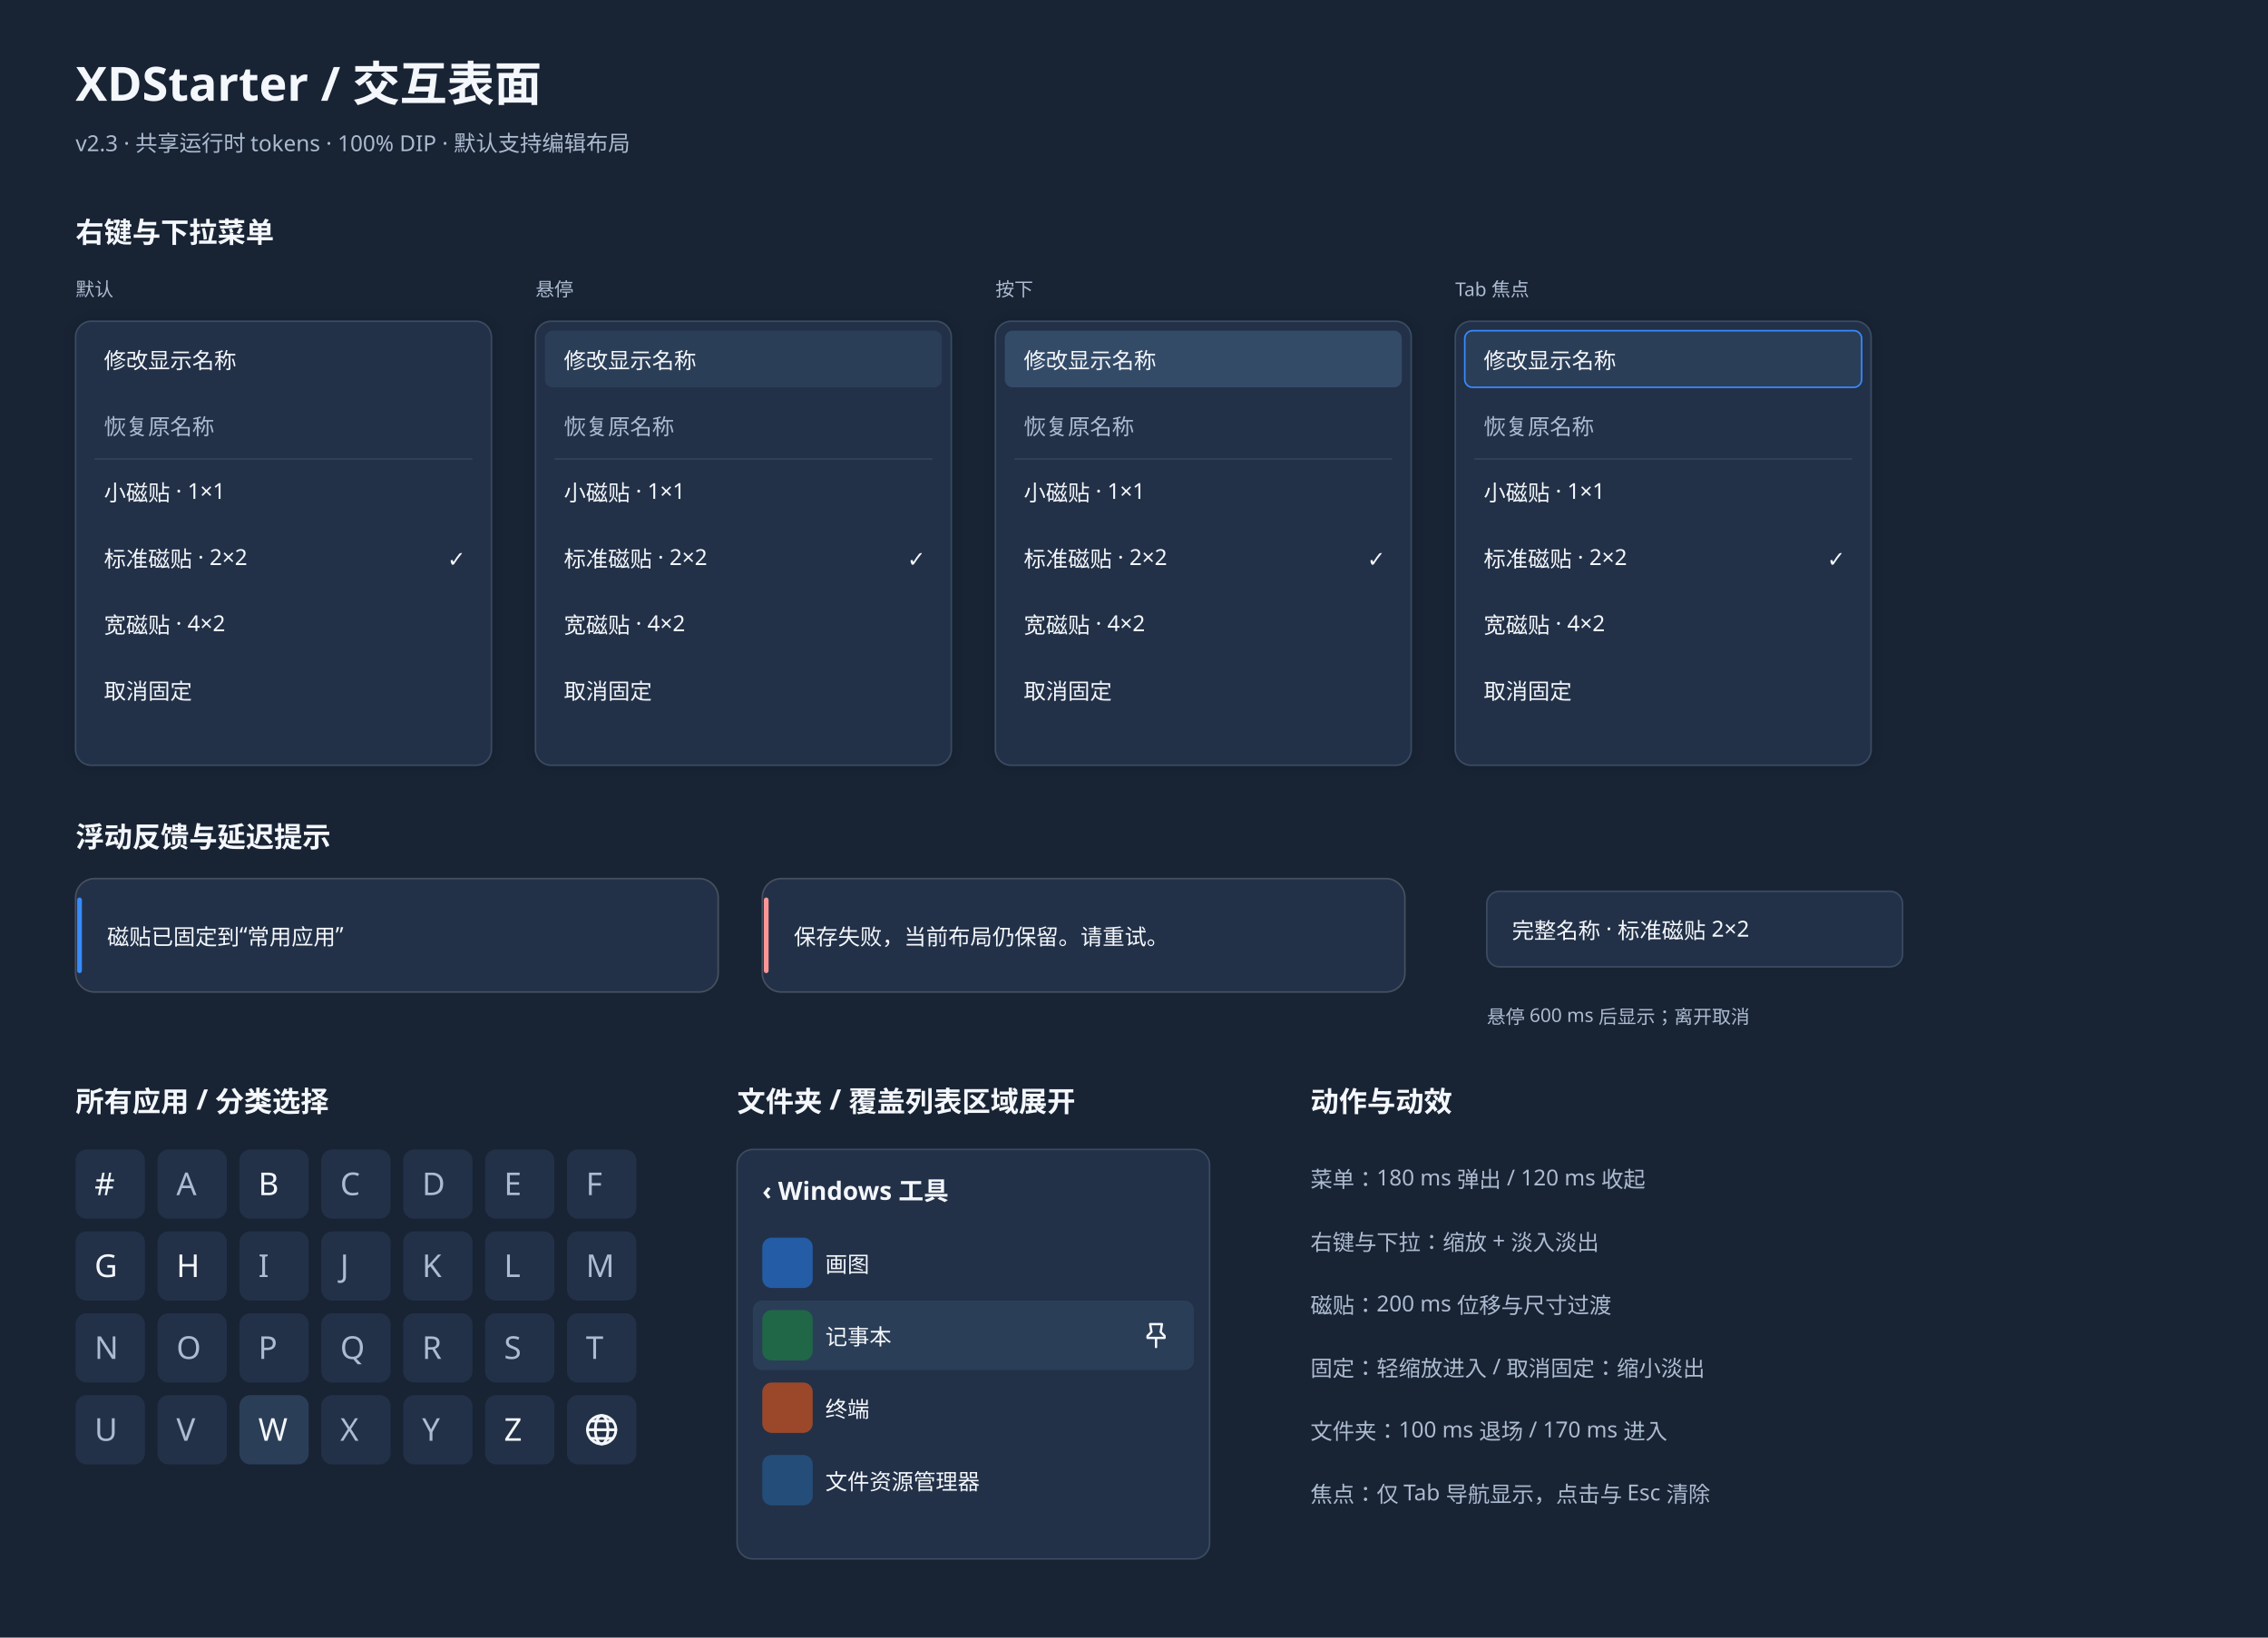
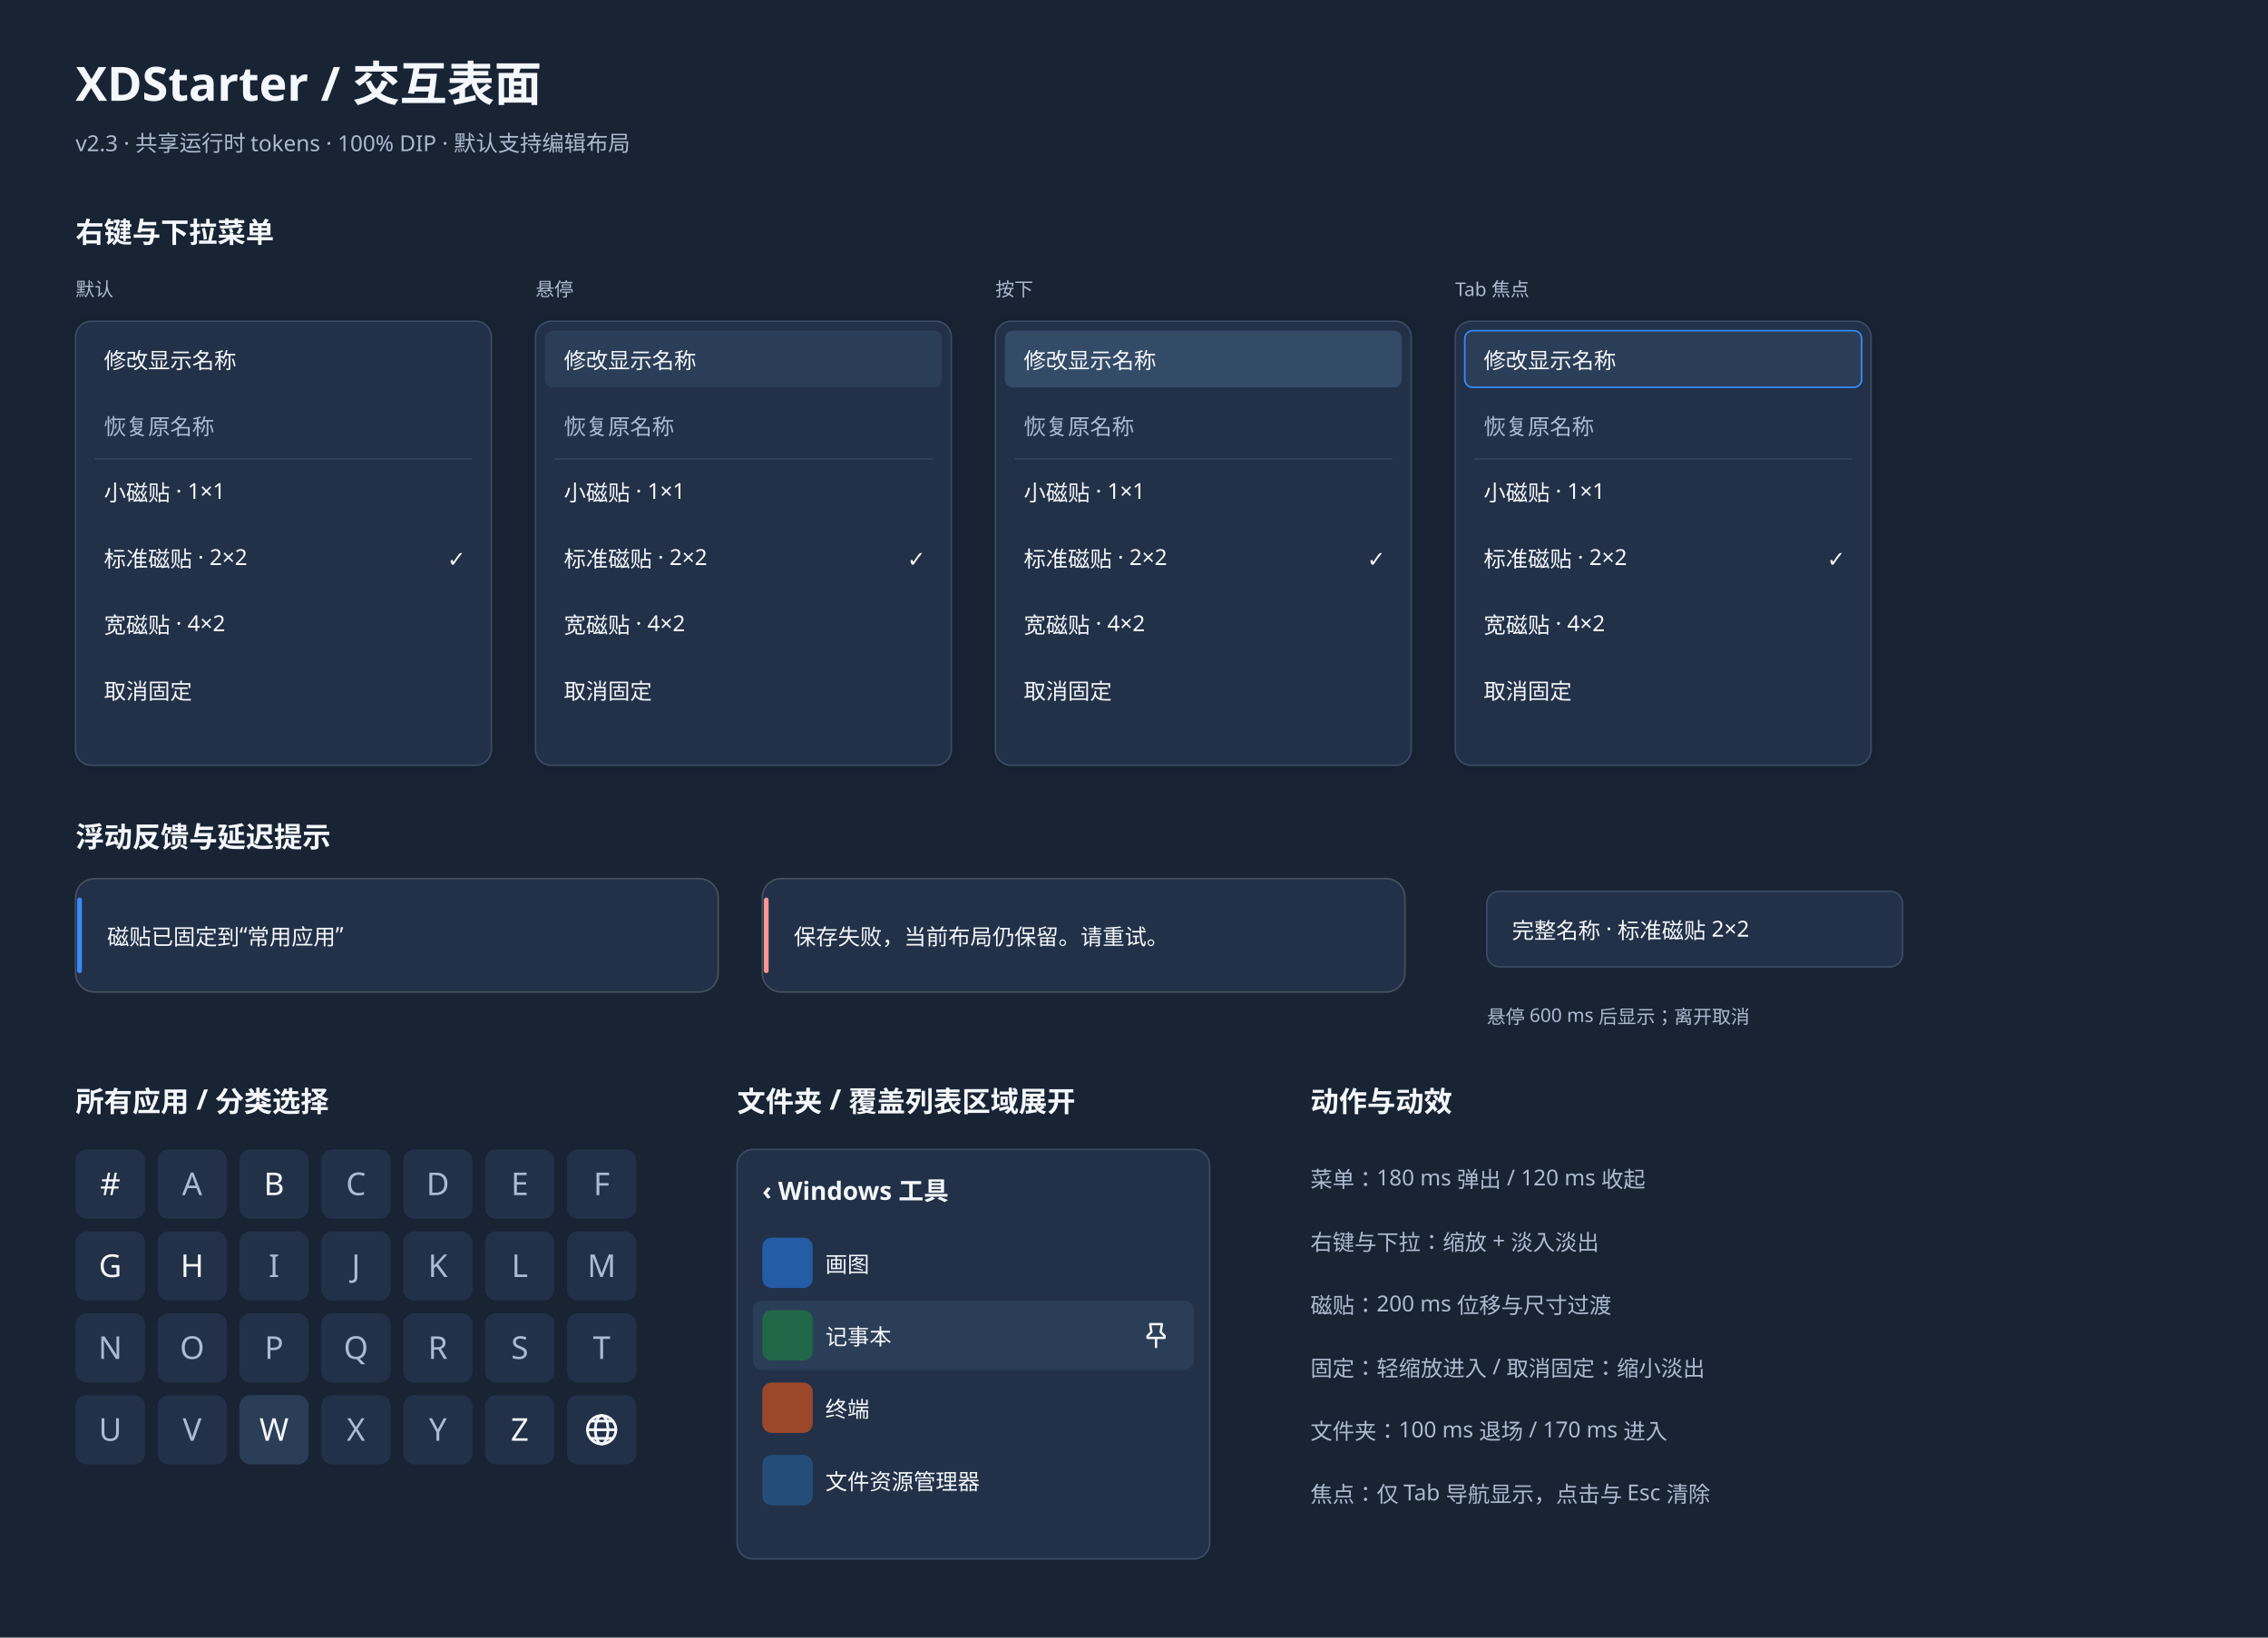
<svg xmlns="http://www.w3.org/2000/svg" width="1440" height="1040" viewBox="0 0 1440 1040">
  <g font-family="Microsoft YaHei UI">
    <rect x="0" y="0" width="1440" height="1040" rx="0" fill="#182334" stroke="none" />
-     <text x="48" y="64" fill="#F4F7FB" font-size="30" font-weight="600">XDStarter / 交互表面</text>
-     <text x="48" y="96" fill="#ACBBD0" font-size="14" font-weight="400">v2.3 · 共享运行时 tokens · 100% DIP · 默认支持编辑布局</text>
-     <text x="48" y="154" fill="#F4F7FB" font-size="18" font-weight="600">右键与下拉菜单</text>
-     <text x="48" y="188" fill="#ACBBD0" font-size="12" font-weight="400">默认</text>
+     <text x="48" y="64" text-anchor="start" fill="#F4F7FB" font-size="30" font-weight="600">XDStarter / 交互表面</text>
+     <text x="48" y="96" text-anchor="start" fill="#ACBBD0" font-size="14" font-weight="400">v2.3 · 共享运行时 tokens · 100% DIP · 默认支持编辑布局</text>
+     <text x="48" y="154" text-anchor="start" fill="#F4F7FB" font-size="18" font-weight="600">右键与下拉菜单</text>
+     <text x="48" y="188" text-anchor="start" fill="#ACBBD0" font-size="12" font-weight="400">默认</text>
    <rect x="41" y="197" width="278" height="296" rx="17" fill="#071321" opacity=".035" />
    <rect x="45" y="201" width="270" height="288" rx="13" fill="#071321" opacity=".06" />
    <rect x="48" y="204" width="264" height="282" rx="10" fill="#223148" stroke="#3B4B61" />
-     <text x="66" y="234" fill="#F4F7FB" font-size="14" font-weight="400">修改显示名称</text>
-     <text x="66" y="276" fill="#ACBBD0" font-size="14" font-weight="400">恢复原名称</text>
-     <text x="66" y="318" fill="#F4F7FB" font-size="14" font-weight="400">小磁贴 · 1×1</text>
-     <text x="66" y="360" fill="#F4F7FB" font-size="14" font-weight="400">标准磁贴 · 2×2</text>
-     <text x="284" y="360" fill="#F4F7FB" font-size="14" font-weight="400">✓</text>
-     <text x="66" y="402" fill="#F4F7FB" font-size="14" font-weight="400">宽磁贴 · 4×2</text>
-     <text x="66" y="444" fill="#F4F7FB" font-size="14" font-weight="400">取消固定</text>
+     <text x="66" y="234" text-anchor="start" fill="#F4F7FB" font-size="14" font-weight="400">修改显示名称</text>
+     <text x="66" y="276" text-anchor="start" fill="#ACBBD0" font-size="14" font-weight="400">恢复原名称</text>
+     <text x="66" y="318" text-anchor="start" fill="#F4F7FB" font-size="14" font-weight="400">小磁贴 · 1×1</text>
+     <text x="66" y="360" text-anchor="start" fill="#F4F7FB" font-size="14" font-weight="400">标准磁贴 · 2×2</text>
+     <text x="284" y="360" text-anchor="start" fill="#F4F7FB" font-size="14" font-weight="400">✓</text>
+     <text x="66" y="402" text-anchor="start" fill="#F4F7FB" font-size="14" font-weight="400">宽磁贴 · 4×2</text>
+     <text x="66" y="444" text-anchor="start" fill="#F4F7FB" font-size="14" font-weight="400">取消固定</text>
    <rect x="60" y="291" width="240" height="1" rx="0" fill="#324258" stroke="none" />
-     <text x="340" y="188" fill="#ACBBD0" font-size="12" font-weight="400">悬停</text>
+     <text x="340" y="188" text-anchor="start" fill="#ACBBD0" font-size="12" font-weight="400">悬停</text>
    <rect x="333" y="197" width="278" height="296" rx="17" fill="#071321" opacity=".035" />
    <rect x="337" y="201" width="270" height="288" rx="13" fill="#071321" opacity=".06" />
    <rect x="340" y="204" width="264" height="282" rx="10" fill="#223148" stroke="#3B4B61" />
    <rect x="346" y="210" width="252" height="36" rx="5" fill="#2B3E57" stroke="none" />
-     <text x="358" y="234" fill="#F4F7FB" font-size="14" font-weight="400">修改显示名称</text>
-     <text x="358" y="276" fill="#ACBBD0" font-size="14" font-weight="400">恢复原名称</text>
-     <text x="358" y="318" fill="#F4F7FB" font-size="14" font-weight="400">小磁贴 · 1×1</text>
-     <text x="358" y="360" fill="#F4F7FB" font-size="14" font-weight="400">标准磁贴 · 2×2</text>
-     <text x="576" y="360" fill="#F4F7FB" font-size="14" font-weight="400">✓</text>
-     <text x="358" y="402" fill="#F4F7FB" font-size="14" font-weight="400">宽磁贴 · 4×2</text>
-     <text x="358" y="444" fill="#F4F7FB" font-size="14" font-weight="400">取消固定</text>
+     <text x="358" y="234" text-anchor="start" fill="#F4F7FB" font-size="14" font-weight="400">修改显示名称</text>
+     <text x="358" y="276" text-anchor="start" fill="#ACBBD0" font-size="14" font-weight="400">恢复原名称</text>
+     <text x="358" y="318" text-anchor="start" fill="#F4F7FB" font-size="14" font-weight="400">小磁贴 · 1×1</text>
+     <text x="358" y="360" text-anchor="start" fill="#F4F7FB" font-size="14" font-weight="400">标准磁贴 · 2×2</text>
+     <text x="576" y="360" text-anchor="start" fill="#F4F7FB" font-size="14" font-weight="400">✓</text>
+     <text x="358" y="402" text-anchor="start" fill="#F4F7FB" font-size="14" font-weight="400">宽磁贴 · 4×2</text>
+     <text x="358" y="444" text-anchor="start" fill="#F4F7FB" font-size="14" font-weight="400">取消固定</text>
    <rect x="352" y="291" width="240" height="1" rx="0" fill="#324258" stroke="none" />
-     <text x="632" y="188" fill="#ACBBD0" font-size="12" font-weight="400">按下</text>
+     <text x="632" y="188" text-anchor="start" fill="#ACBBD0" font-size="12" font-weight="400">按下</text>
    <rect x="625" y="197" width="278" height="296" rx="17" fill="#071321" opacity=".035" />
    <rect x="629" y="201" width="270" height="288" rx="13" fill="#071321" opacity=".06" />
    <rect x="632" y="204" width="264" height="282" rx="10" fill="#223148" stroke="#3B4B61" />
    <rect x="638" y="210" width="252" height="36" rx="5" fill="#344B68" stroke="none" />
-     <text x="650" y="234" fill="#F4F7FB" font-size="14" font-weight="400">修改显示名称</text>
-     <text x="650" y="276" fill="#ACBBD0" font-size="14" font-weight="400">恢复原名称</text>
-     <text x="650" y="318" fill="#F4F7FB" font-size="14" font-weight="400">小磁贴 · 1×1</text>
-     <text x="650" y="360" fill="#F4F7FB" font-size="14" font-weight="400">标准磁贴 · 2×2</text>
-     <text x="868" y="360" fill="#F4F7FB" font-size="14" font-weight="400">✓</text>
-     <text x="650" y="402" fill="#F4F7FB" font-size="14" font-weight="400">宽磁贴 · 4×2</text>
-     <text x="650" y="444" fill="#F4F7FB" font-size="14" font-weight="400">取消固定</text>
+     <text x="650" y="234" text-anchor="start" fill="#F4F7FB" font-size="14" font-weight="400">修改显示名称</text>
+     <text x="650" y="276" text-anchor="start" fill="#ACBBD0" font-size="14" font-weight="400">恢复原名称</text>
+     <text x="650" y="318" text-anchor="start" fill="#F4F7FB" font-size="14" font-weight="400">小磁贴 · 1×1</text>
+     <text x="650" y="360" text-anchor="start" fill="#F4F7FB" font-size="14" font-weight="400">标准磁贴 · 2×2</text>
+     <text x="868" y="360" text-anchor="start" fill="#F4F7FB" font-size="14" font-weight="400">✓</text>
+     <text x="650" y="402" text-anchor="start" fill="#F4F7FB" font-size="14" font-weight="400">宽磁贴 · 4×2</text>
+     <text x="650" y="444" text-anchor="start" fill="#F4F7FB" font-size="14" font-weight="400">取消固定</text>
    <rect x="644" y="291" width="240" height="1" rx="0" fill="#324258" stroke="none" />
-     <text x="924" y="188" fill="#ACBBD0" font-size="12" font-weight="400">Tab 焦点</text>
+     <text x="924" y="188" text-anchor="start" fill="#ACBBD0" font-size="12" font-weight="400">Tab 焦点</text>
    <rect x="917" y="197" width="278" height="296" rx="17" fill="#071321" opacity=".035" />
    <rect x="921" y="201" width="270" height="288" rx="13" fill="#071321" opacity=".06" />
    <rect x="924" y="204" width="264" height="282" rx="10" fill="#223148" stroke="#3B4B61" />
    <rect x="930" y="210" width="252" height="36" rx="5" fill="#2B3E57" stroke="#368BFF" />
-     <text x="942" y="234" fill="#F4F7FB" font-size="14" font-weight="400">修改显示名称</text>
-     <text x="942" y="276" fill="#ACBBD0" font-size="14" font-weight="400">恢复原名称</text>
-     <text x="942" y="318" fill="#F4F7FB" font-size="14" font-weight="400">小磁贴 · 1×1</text>
-     <text x="942" y="360" fill="#F4F7FB" font-size="14" font-weight="400">标准磁贴 · 2×2</text>
-     <text x="1160" y="360" fill="#F4F7FB" font-size="14" font-weight="400">✓</text>
-     <text x="942" y="402" fill="#F4F7FB" font-size="14" font-weight="400">宽磁贴 · 4×2</text>
-     <text x="942" y="444" fill="#F4F7FB" font-size="14" font-weight="400">取消固定</text>
+     <text x="942" y="234" text-anchor="start" fill="#F4F7FB" font-size="14" font-weight="400">修改显示名称</text>
+     <text x="942" y="276" text-anchor="start" fill="#ACBBD0" font-size="14" font-weight="400">恢复原名称</text>
+     <text x="942" y="318" text-anchor="start" fill="#F4F7FB" font-size="14" font-weight="400">小磁贴 · 1×1</text>
+     <text x="942" y="360" text-anchor="start" fill="#F4F7FB" font-size="14" font-weight="400">标准磁贴 · 2×2</text>
+     <text x="1160" y="360" text-anchor="start" fill="#F4F7FB" font-size="14" font-weight="400">✓</text>
+     <text x="942" y="402" text-anchor="start" fill="#F4F7FB" font-size="14" font-weight="400">宽磁贴 · 4×2</text>
+     <text x="942" y="444" text-anchor="start" fill="#F4F7FB" font-size="14" font-weight="400">取消固定</text>
    <rect x="936" y="291" width="240" height="1" rx="0" fill="#324258" stroke="none" />
-     <text x="48" y="538" fill="#F4F7FB" font-size="18" font-weight="600">浮动反馈与延迟提示</text>
+     <text x="48" y="538" text-anchor="start" fill="#F4F7FB" font-size="18" font-weight="600">浮动反馈与延迟提示</text>
    <rect x="48" y="558" width="408" height="72" rx="12" fill="#223148" stroke="#46505E" />
    <rect x="49" y="570" width="3" height="48" rx="1.5" fill="#368BFF" stroke="none" />
-     <text x="68" y="600" fill="#F4F7FB" font-size="14" font-weight="400">磁贴已固定到“常用应用”</text>
+     <text x="68" y="600" text-anchor="start" fill="#F4F7FB" font-size="14" font-weight="400">磁贴已固定到“常用应用”</text>
    <rect x="484" y="558" width="408" height="72" rx="12" fill="#223148" stroke="#46505E" />
    <rect x="485" y="570" width="3" height="48" rx="1.5" fill="#FF9696" stroke="none" />
-     <text x="504" y="600" fill="#F4F7FB" font-size="14" font-weight="400">保存失败，当前布局仍保留。请重试。</text>
+     <text x="504" y="600" text-anchor="start" fill="#F4F7FB" font-size="14" font-weight="400">保存失败，当前布局仍保留。请重试。</text>
    <rect x="944" y="566" width="264" height="48" rx="8" fill="#223148" stroke="#3B4B61" />
-     <text x="960" y="596" fill="#F4F7FB" font-size="14" font-weight="400">完整名称 · 标准磁贴 2×2</text>
-     <text x="944" y="650" fill="#ACBBD0" font-size="12" font-weight="400">悬停 600 ms 后显示；离开取消</text>
-     <text x="48" y="706" fill="#F4F7FB" font-size="18" font-weight="600">所有应用 / 分类选择</text>
+     <text x="960" y="596" text-anchor="start" fill="#F4F7FB" font-size="14" font-weight="400">完整名称 · 标准磁贴 2×2</text>
+     <text x="944" y="650" text-anchor="start" fill="#ACBBD0" font-size="12" font-weight="400">悬停 600 ms 后显示；离开取消</text>
+     <text x="48" y="706" text-anchor="start" fill="#F4F7FB" font-size="18" font-weight="600">所有应用 / 分类选择</text>
    <rect x="48" y="730" width="44" height="44" rx="7" fill="#223148" stroke="none" />
-     <text x="60" y="759" fill="#F4F7FB" font-size="20" font-weight="400">#</text>
+     <text x="70" y="759" text-anchor="middle" fill="#F4F7FB" font-size="20" font-weight="400">#</text>
    <rect x="100" y="730" width="44" height="44" rx="7" fill="#223148" stroke="none" />
-     <text x="112" y="759" fill="#ACBBD0" font-size="20" font-weight="400">A</text>
+     <text x="122" y="759" text-anchor="middle" fill="#ACBBD0" font-size="20" font-weight="400">A</text>
    <rect x="152" y="730" width="44" height="44" rx="7" fill="#223148" stroke="none" />
-     <text x="164" y="759" fill="#F4F7FB" font-size="20" font-weight="400">B</text>
+     <text x="174" y="759" text-anchor="middle" fill="#F4F7FB" font-size="20" font-weight="400">B</text>
    <rect x="204" y="730" width="44" height="44" rx="7" fill="#223148" stroke="none" />
-     <text x="216" y="759" fill="#ACBBD0" font-size="20" font-weight="400">C</text>
+     <text x="226" y="759" text-anchor="middle" fill="#ACBBD0" font-size="20" font-weight="400">C</text>
    <rect x="256" y="730" width="44" height="44" rx="7" fill="#223148" stroke="none" />
-     <text x="268" y="759" fill="#ACBBD0" font-size="20" font-weight="400">D</text>
+     <text x="278" y="759" text-anchor="middle" fill="#ACBBD0" font-size="20" font-weight="400">D</text>
    <rect x="308" y="730" width="44" height="44" rx="7" fill="#223148" stroke="none" />
-     <text x="320" y="759" fill="#ACBBD0" font-size="20" font-weight="400">E</text>
+     <text x="330" y="759" text-anchor="middle" fill="#ACBBD0" font-size="20" font-weight="400">E</text>
    <rect x="360" y="730" width="44" height="44" rx="7" fill="#223148" stroke="none" />
-     <text x="372" y="759" fill="#ACBBD0" font-size="20" font-weight="400">F</text>
+     <text x="382" y="759" text-anchor="middle" fill="#ACBBD0" font-size="20" font-weight="400">F</text>
    <rect x="48" y="782" width="44" height="44" rx="7" fill="#223148" stroke="none" />
-     <text x="60" y="811" fill="#F4F7FB" font-size="20" font-weight="400">G</text>
+     <text x="70" y="811" text-anchor="middle" fill="#F4F7FB" font-size="20" font-weight="400">G</text>
    <rect x="100" y="782" width="44" height="44" rx="7" fill="#223148" stroke="none" />
-     <text x="112" y="811" fill="#F4F7FB" font-size="20" font-weight="400">H</text>
+     <text x="122" y="811" text-anchor="middle" fill="#F4F7FB" font-size="20" font-weight="400">H</text>
    <rect x="152" y="782" width="44" height="44" rx="7" fill="#223148" stroke="none" />
-     <text x="164" y="811" fill="#ACBBD0" font-size="20" font-weight="400">I</text>
+     <text x="174" y="811" text-anchor="middle" fill="#ACBBD0" font-size="20" font-weight="400">I</text>
    <rect x="204" y="782" width="44" height="44" rx="7" fill="#223148" stroke="none" />
-     <text x="216" y="811" fill="#ACBBD0" font-size="20" font-weight="400">J</text>
+     <text x="226" y="811" text-anchor="middle" fill="#ACBBD0" font-size="20" font-weight="400">J</text>
    <rect x="256" y="782" width="44" height="44" rx="7" fill="#223148" stroke="none" />
-     <text x="268" y="811" fill="#ACBBD0" font-size="20" font-weight="400">K</text>
+     <text x="278" y="811" text-anchor="middle" fill="#ACBBD0" font-size="20" font-weight="400">K</text>
    <rect x="308" y="782" width="44" height="44" rx="7" fill="#223148" stroke="none" />
-     <text x="320" y="811" fill="#ACBBD0" font-size="20" font-weight="400">L</text>
+     <text x="330" y="811" text-anchor="middle" fill="#ACBBD0" font-size="20" font-weight="400">L</text>
    <rect x="360" y="782" width="44" height="44" rx="7" fill="#223148" stroke="none" />
-     <text x="372" y="811" fill="#ACBBD0" font-size="20" font-weight="400">M</text>
+     <text x="382" y="811" text-anchor="middle" fill="#ACBBD0" font-size="20" font-weight="400">M</text>
    <rect x="48" y="834" width="44" height="44" rx="7" fill="#223148" stroke="none" />
-     <text x="60" y="863" fill="#ACBBD0" font-size="20" font-weight="400">N</text>
+     <text x="70" y="863" text-anchor="middle" fill="#ACBBD0" font-size="20" font-weight="400">N</text>
    <rect x="100" y="834" width="44" height="44" rx="7" fill="#223148" stroke="none" />
-     <text x="112" y="863" fill="#ACBBD0" font-size="20" font-weight="400">O</text>
+     <text x="122" y="863" text-anchor="middle" fill="#ACBBD0" font-size="20" font-weight="400">O</text>
    <rect x="152" y="834" width="44" height="44" rx="7" fill="#223148" stroke="none" />
-     <text x="164" y="863" fill="#ACBBD0" font-size="20" font-weight="400">P</text>
+     <text x="174" y="863" text-anchor="middle" fill="#ACBBD0" font-size="20" font-weight="400">P</text>
    <rect x="204" y="834" width="44" height="44" rx="7" fill="#223148" stroke="none" />
-     <text x="216" y="863" fill="#ACBBD0" font-size="20" font-weight="400">Q</text>
+     <text x="226" y="863" text-anchor="middle" fill="#ACBBD0" font-size="20" font-weight="400">Q</text>
    <rect x="256" y="834" width="44" height="44" rx="7" fill="#223148" stroke="none" />
-     <text x="268" y="863" fill="#ACBBD0" font-size="20" font-weight="400">R</text>
+     <text x="278" y="863" text-anchor="middle" fill="#ACBBD0" font-size="20" font-weight="400">R</text>
    <rect x="308" y="834" width="44" height="44" rx="7" fill="#223148" stroke="none" />
-     <text x="320" y="863" fill="#ACBBD0" font-size="20" font-weight="400">S</text>
+     <text x="330" y="863" text-anchor="middle" fill="#ACBBD0" font-size="20" font-weight="400">S</text>
    <rect x="360" y="834" width="44" height="44" rx="7" fill="#223148" stroke="none" />
-     <text x="372" y="863" fill="#ACBBD0" font-size="20" font-weight="400">T</text>
+     <text x="382" y="863" text-anchor="middle" fill="#ACBBD0" font-size="20" font-weight="400">T</text>
    <rect x="48" y="886" width="44" height="44" rx="7" fill="#223148" stroke="none" />
-     <text x="60" y="915" fill="#ACBBD0" font-size="20" font-weight="400">U</text>
+     <text x="70" y="915" text-anchor="middle" fill="#ACBBD0" font-size="20" font-weight="400">U</text>
    <rect x="100" y="886" width="44" height="44" rx="7" fill="#223148" stroke="none" />
-     <text x="112" y="915" fill="#ACBBD0" font-size="20" font-weight="400">V</text>
+     <text x="122" y="915" text-anchor="middle" fill="#ACBBD0" font-size="20" font-weight="400">V</text>
    <rect x="152" y="886" width="44" height="44" rx="7" fill="#2B3E57" stroke="none" />
-     <text x="164" y="915" fill="#F4F7FB" font-size="20" font-weight="400">W</text>
+     <text x="174" y="915" text-anchor="middle" fill="#F4F7FB" font-size="20" font-weight="400">W</text>
    <rect x="204" y="886" width="44" height="44" rx="7" fill="#223148" stroke="none" />
-     <text x="216" y="915" fill="#ACBBD0" font-size="20" font-weight="400">X</text>
+     <text x="226" y="915" text-anchor="middle" fill="#ACBBD0" font-size="20" font-weight="400">X</text>
    <rect x="256" y="886" width="44" height="44" rx="7" fill="#223148" stroke="none" />
-     <text x="268" y="915" fill="#ACBBD0" font-size="20" font-weight="400">Y</text>
+     <text x="278" y="915" text-anchor="middle" fill="#ACBBD0" font-size="20" font-weight="400">Y</text>
    <rect x="308" y="886" width="44" height="44" rx="7" fill="#223148" stroke="none" />
-     <text x="320" y="915" fill="#F4F7FB" font-size="20" font-weight="400">Z</text>
+     <text x="330" y="915" text-anchor="middle" fill="#F4F7FB" font-size="20" font-weight="400">Z</text>
    <rect x="360" y="886" width="44" height="44" rx="7" fill="#223148" stroke="none" />
    <g transform="translate(370 896) scale(1.0)" fill="none" stroke="#F4F7FB" stroke-width="1.75" stroke-linecap="round" stroke-linejoin="round">
      <circle cx="12" cy="12" r="9" />
      <ellipse cx="12" cy="12" rx="4" ry="9" />
      <path d="M3 12h18M5 6.5h14M5 17.5h14" />
    </g>
-     <text x="468" y="706" fill="#F4F7FB" font-size="18" font-weight="600">文件夹 / 覆盖列表区域展开</text>
+     <text x="468" y="706" text-anchor="start" fill="#F4F7FB" font-size="18" font-weight="600">文件夹 / 覆盖列表区域展开</text>
    <rect x="468" y="730" width="300" height="260" rx="10" fill="#223148" stroke="#3B4B61" />
-     <text x="484" y="762" fill="#F4F7FB" font-size="16" font-weight="600">‹  Windows 工具</text>
+     <text x="484" y="762" text-anchor="start" fill="#F4F7FB" font-size="16" font-weight="600">‹  Windows 工具</text>
    <rect x="478" y="780" width="280" height="44" rx="6" fill="#223148" stroke="none" />
    <rect x="484" y="786" width="32" height="32" rx="6" fill="#245CA6" stroke="none" />
-     <text x="524" y="808" fill="#F4F7FB" font-size="14" font-weight="400">画图</text>
+     <text x="524" y="808" text-anchor="start" fill="#F4F7FB" font-size="14" font-weight="400">画图</text>
    <rect x="478" y="826" width="280" height="44" rx="6" fill="#2B3E57" stroke="none" />
    <rect x="484" y="832" width="32" height="32" rx="6" fill="#206747" stroke="none" />
-     <text x="524" y="854" fill="#F4F7FB" font-size="14" font-weight="400">记事本</text>
+     <text x="524" y="854" text-anchor="start" fill="#F4F7FB" font-size="14" font-weight="400">记事本</text>
    <g transform="translate(724 838) scale(0.8333333)" fill="none" stroke="#F4F7FB" stroke-width="1.75" stroke-linecap="round" stroke-linejoin="round">
      <path d="m9 3.5 7.5 0-1 6 3 3v1.5h-13v-1.5l3-3-1-6ZM12 14v7" />
    </g>
    <rect x="478" y="872" width="280" height="44" rx="6" fill="#223148" stroke="none" />
    <rect x="484" y="878" width="32" height="32" rx="6" fill="#9B482A" stroke="none" />
-     <text x="524" y="900" fill="#F4F7FB" font-size="14" font-weight="400">终端</text>
+     <text x="524" y="900" text-anchor="start" fill="#F4F7FB" font-size="14" font-weight="400">终端</text>
    <rect x="478" y="918" width="280" height="44" rx="6" fill="#223148" stroke="none" />
    <rect x="484" y="924" width="32" height="32" rx="6" fill="#244E79" stroke="none" />
-     <text x="524" y="946" fill="#F4F7FB" font-size="14" font-weight="400">文件资源管理器</text>
-     <text x="832" y="706" fill="#F4F7FB" font-size="18" font-weight="600">动作与动效</text>
-     <text x="832" y="754" fill="#ACBBD0" font-size="14" font-weight="400">菜单：180 ms 弹出 / 120 ms 收起</text>
-     <text x="832" y="794" fill="#ACBBD0" font-size="14" font-weight="400">右键与下拉：缩放 + 淡入淡出</text>
-     <text x="832" y="834" fill="#ACBBD0" font-size="14" font-weight="400">磁贴：200 ms 位移与尺寸过渡</text>
-     <text x="832" y="874" fill="#ACBBD0" font-size="14" font-weight="400">固定：轻缩放进入 / 取消固定：缩小淡出</text>
-     <text x="832" y="914" fill="#ACBBD0" font-size="14" font-weight="400">文件夹：100 ms 退场 / 170 ms 进入</text>
-     <text x="832" y="954" fill="#ACBBD0" font-size="14" font-weight="400">焦点：仅 Tab 导航显示，点击与 Esc 清除</text>
+     <text x="524" y="946" text-anchor="start" fill="#F4F7FB" font-size="14" font-weight="400">文件资源管理器</text>
+     <text x="832" y="706" text-anchor="start" fill="#F4F7FB" font-size="18" font-weight="600">动作与动效</text>
+     <text x="832" y="754" text-anchor="start" fill="#ACBBD0" font-size="14" font-weight="400">菜单：180 ms 弹出 / 120 ms 收起</text>
+     <text x="832" y="794" text-anchor="start" fill="#ACBBD0" font-size="14" font-weight="400">右键与下拉：缩放 + 淡入淡出</text>
+     <text x="832" y="834" text-anchor="start" fill="#ACBBD0" font-size="14" font-weight="400">磁贴：200 ms 位移与尺寸过渡</text>
+     <text x="832" y="874" text-anchor="start" fill="#ACBBD0" font-size="14" font-weight="400">固定：轻缩放进入 / 取消固定：缩小淡出</text>
+     <text x="832" y="914" text-anchor="start" fill="#ACBBD0" font-size="14" font-weight="400">文件夹：100 ms 退场 / 170 ms 进入</text>
+     <text x="832" y="954" text-anchor="start" fill="#ACBBD0" font-size="14" font-weight="400">焦点：仅 Tab 导航显示，点击与 Esc 清除</text>
  </g>
</svg>
